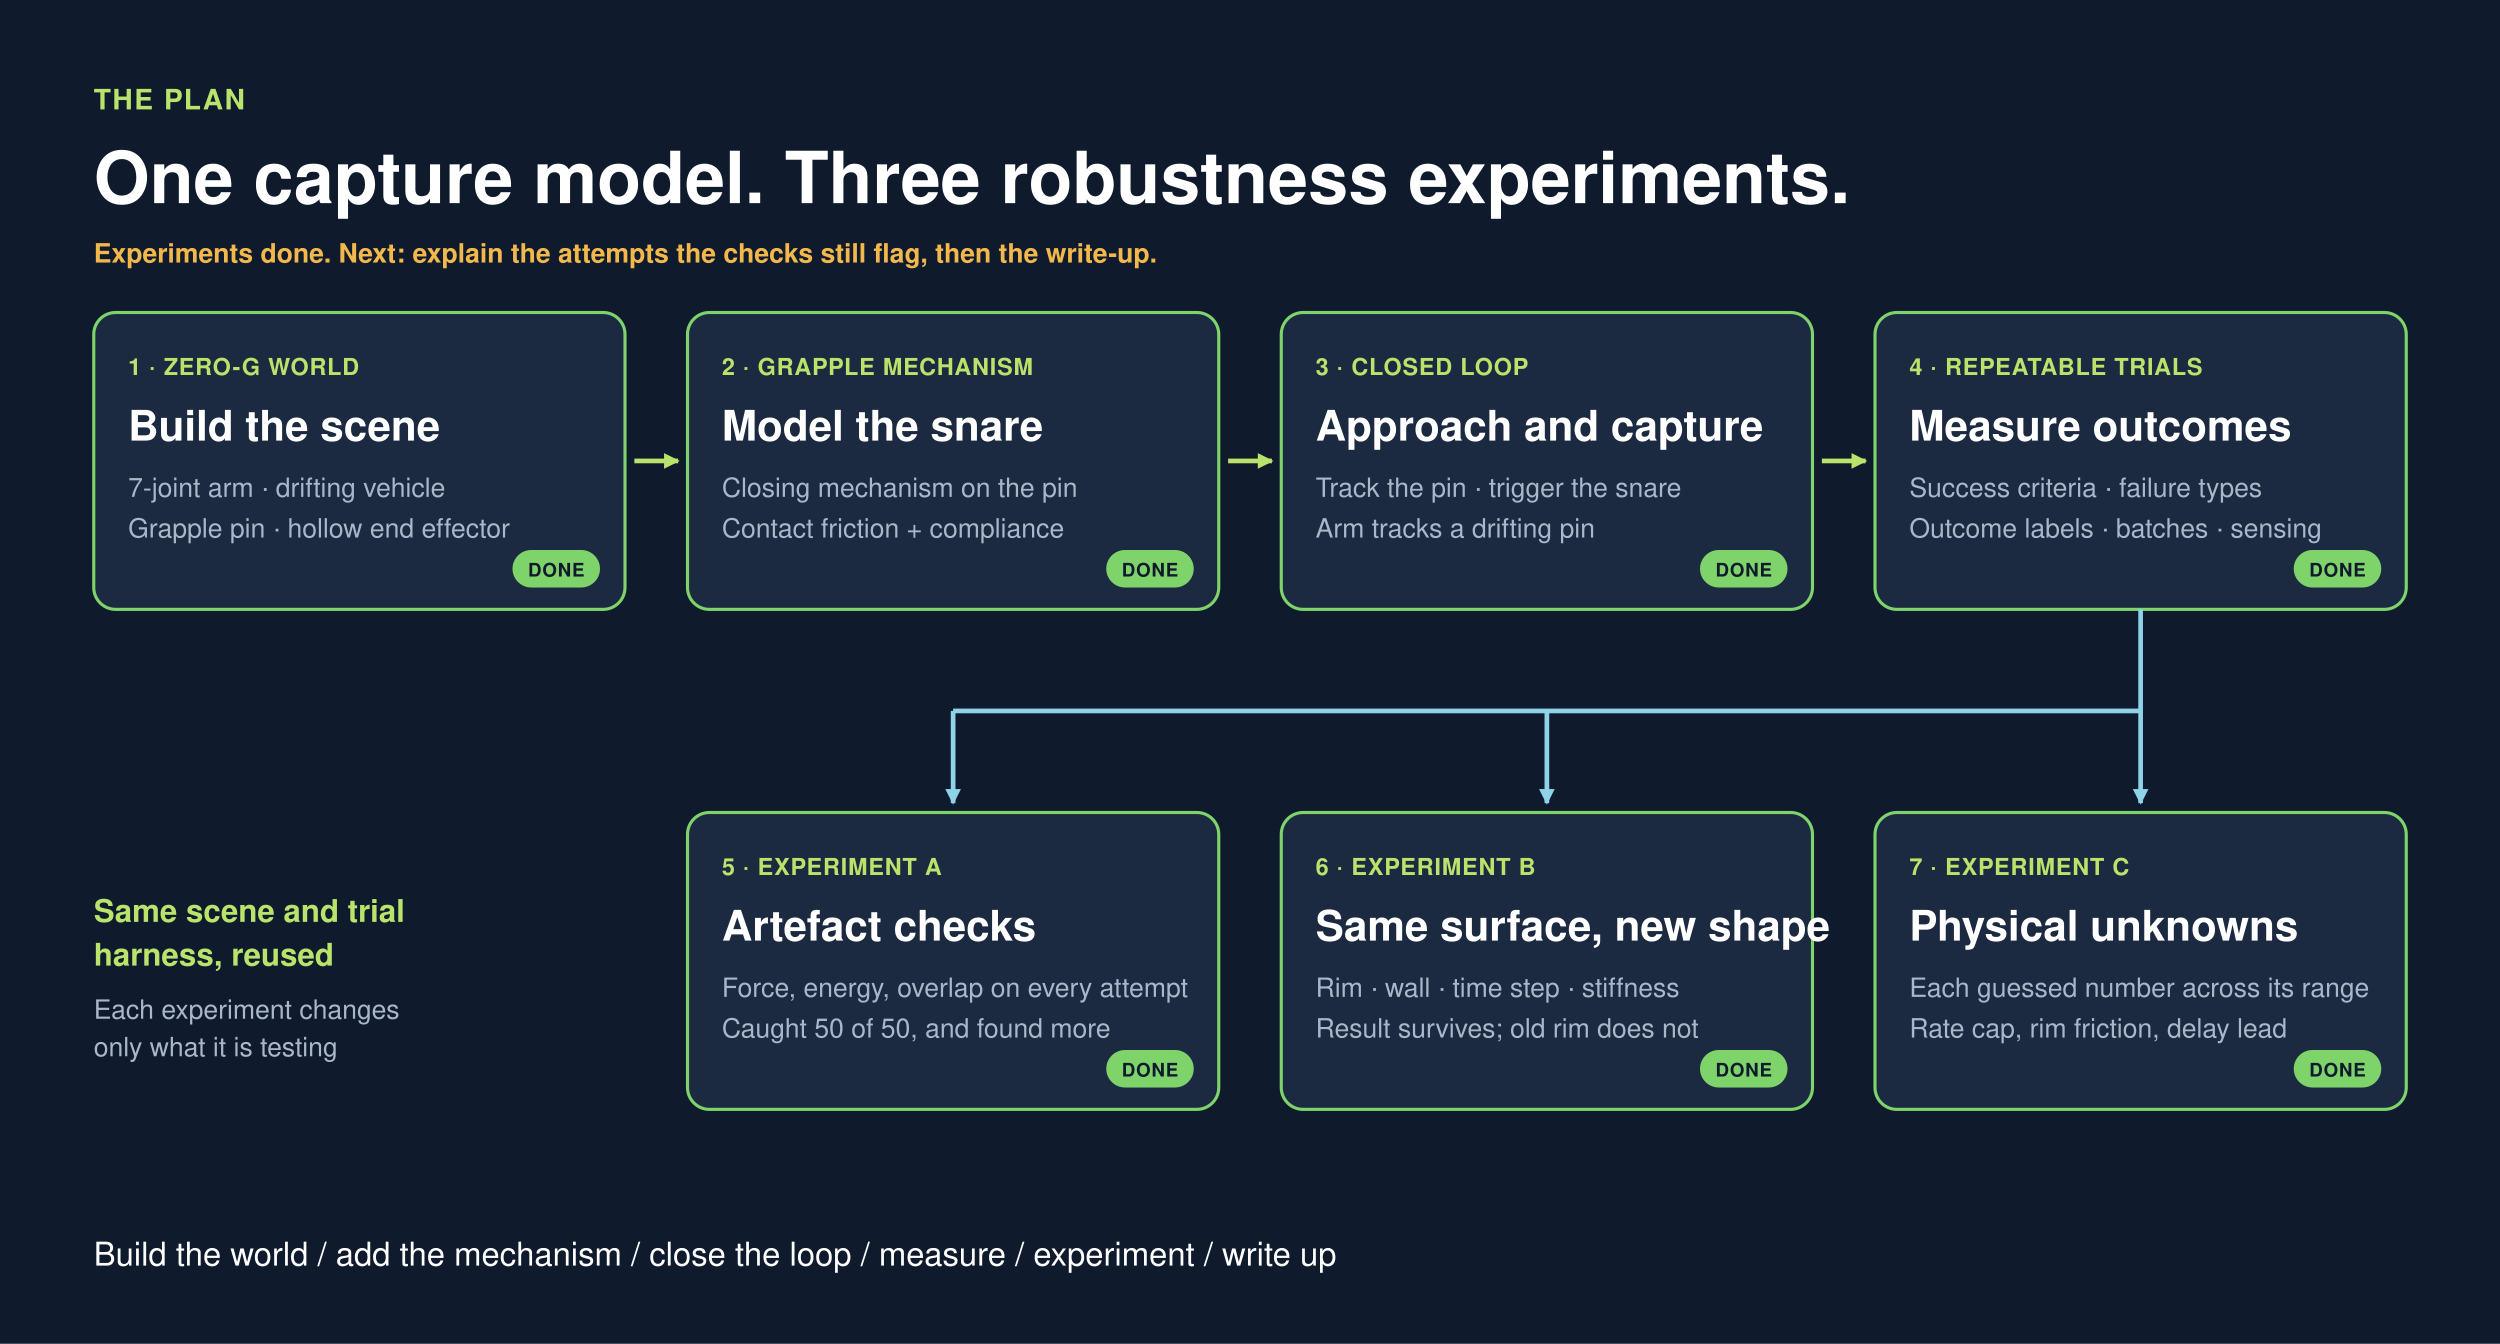
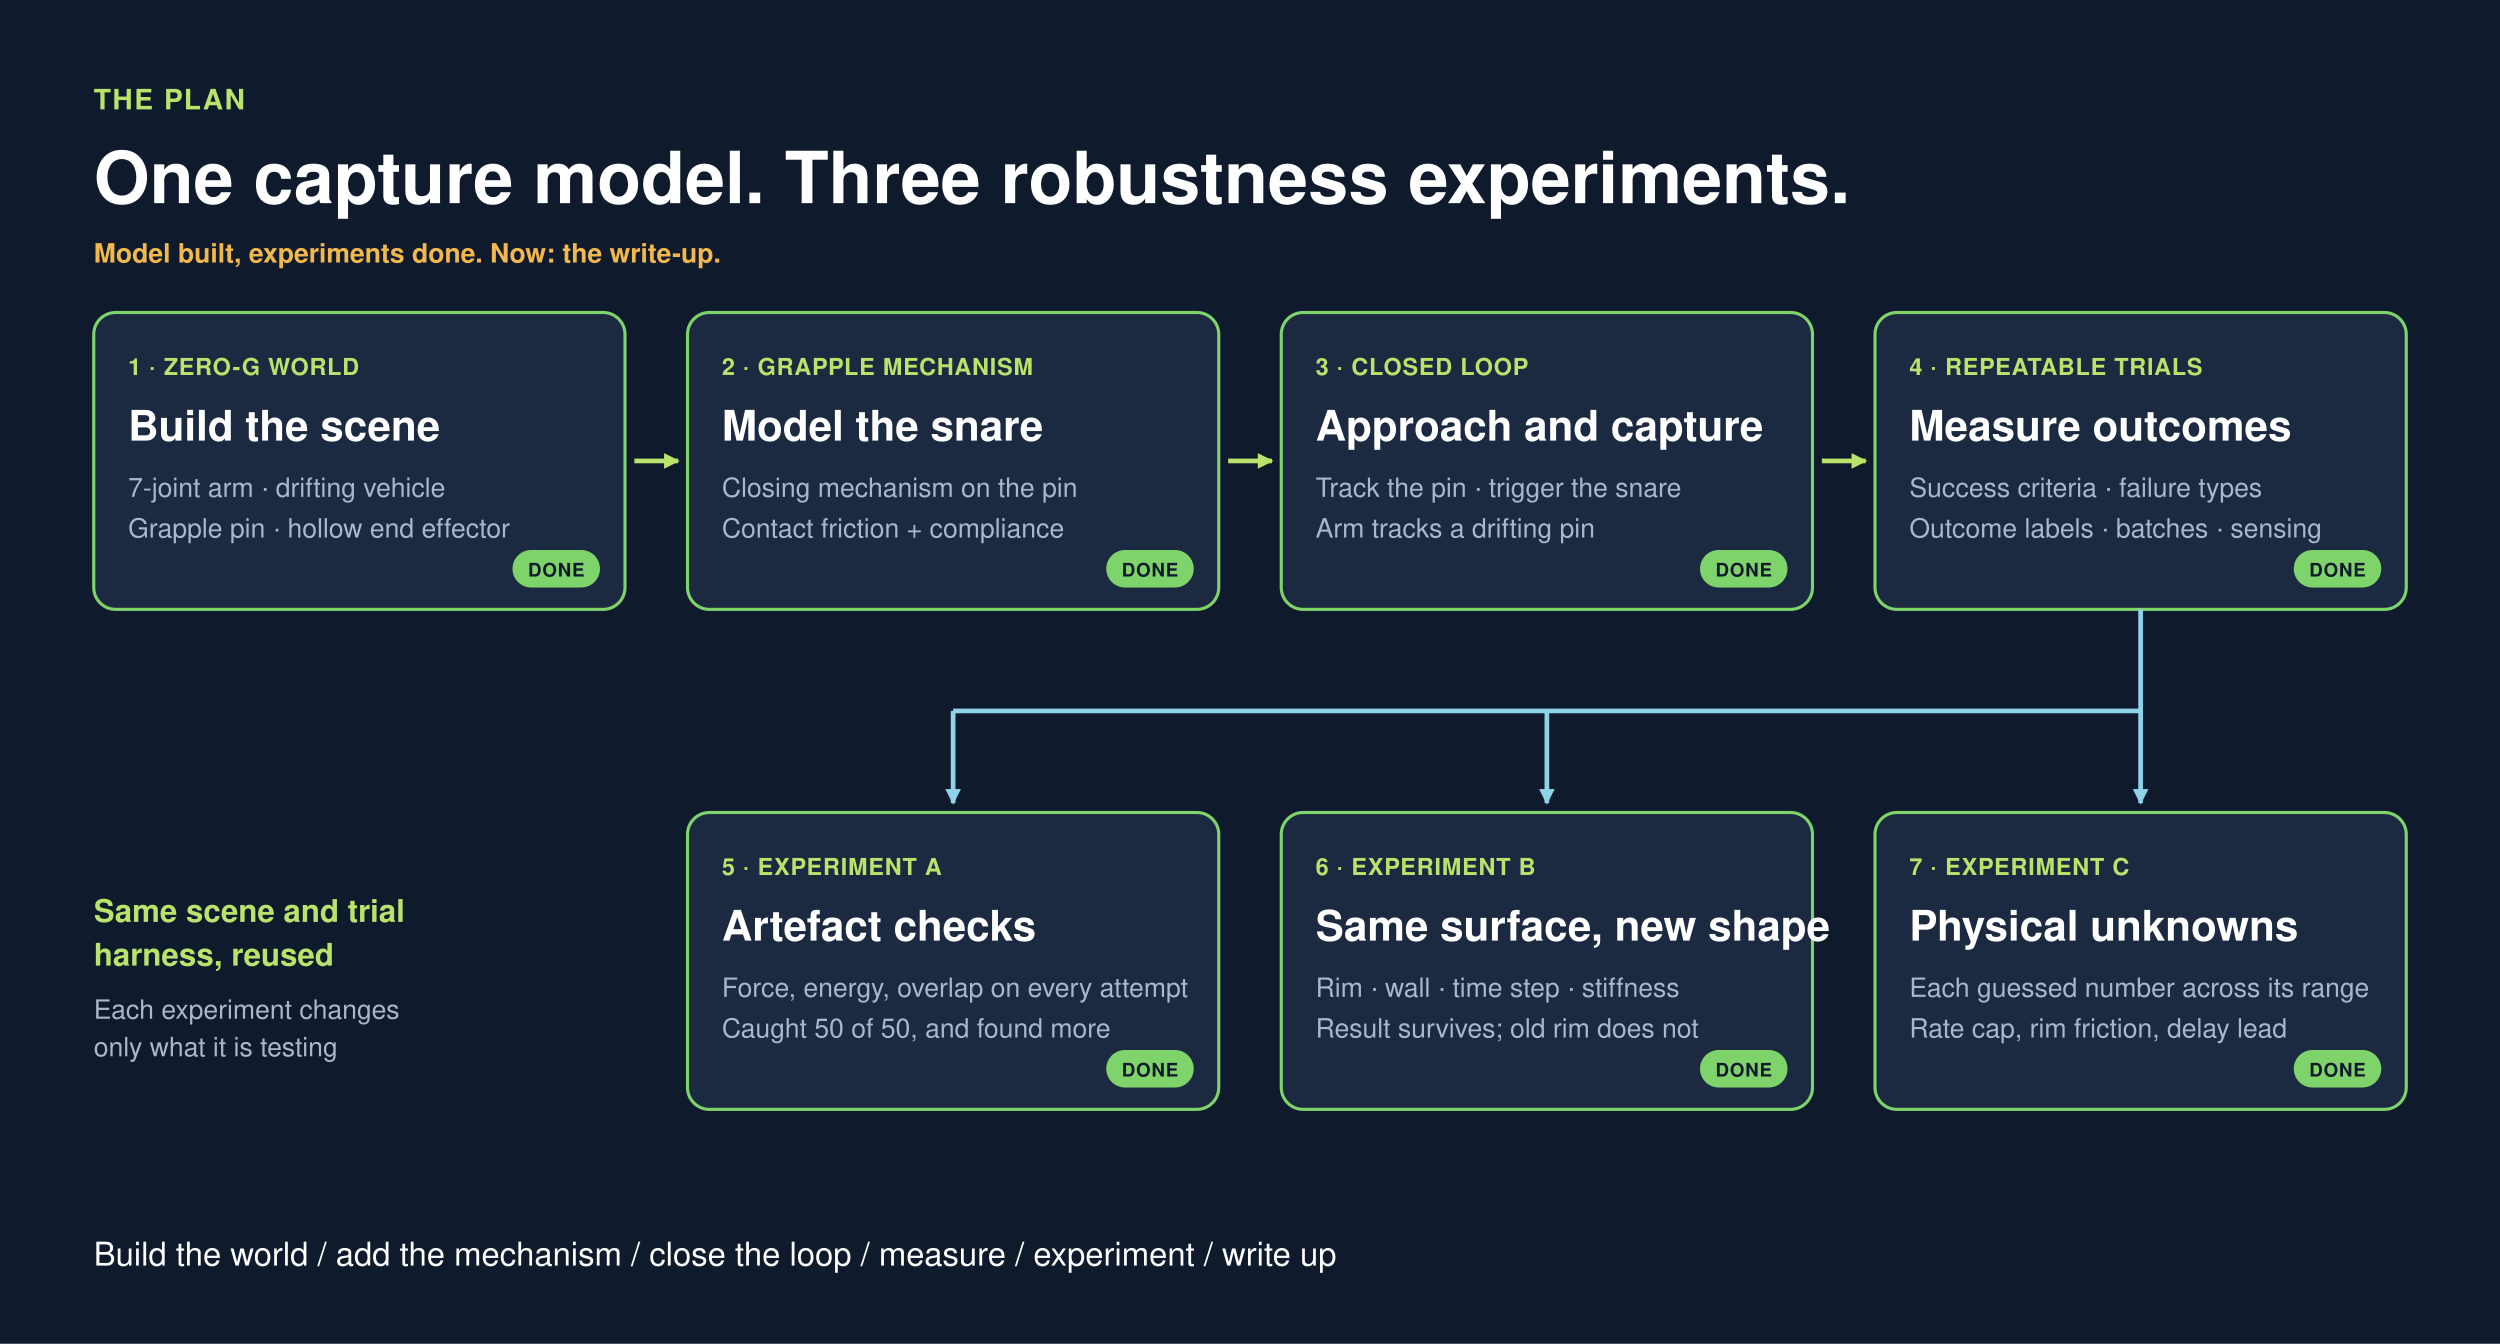
<svg xmlns="http://www.w3.org/2000/svg" viewBox="0 0 1600 860" font-family="-apple-system, 'Helvetica Neue', Helvetica, Arial, sans-serif">
  <defs>
    <marker id="a" markerUnits="userSpaceOnUse" markerWidth="14" markerHeight="14" refX="9" refY="5" orient="auto">
      <path d="M0,0 L10,5 L0,10 z" fill="#b9e36b" />
    </marker>
    <marker id="b" markerUnits="userSpaceOnUse" markerWidth="14" markerHeight="14" refX="9" refY="5" orient="auto">
      <path d="M0,0 L10,5 L0,10 z" fill="#8fd3e8" />
    </marker>
  </defs>
  <rect width="1600" height="860" fill="#0f1b2d" />
  <text x="60" y="70" fill="#b9e36b" font-size="18" font-weight="700" letter-spacing="1">THE PLAN</text>
  <text x="60" y="130" fill="#ffffff" font-size="46" font-weight="700">One capture model. Three robustness experiments.</text>
-   <text x="60" y="168" fill="#f2b84b" font-size="17" font-weight="600">Experiments done.  Next: explain the attempts the checks still flag, then the write-up.</text>
+   <text x="60" y="168" fill="#f2b84b" font-size="17" font-weight="600">Model built, experiments done.  Now: the write-up.</text>
  <rect x="60" y="200" width="340" height="190" rx="14" fill="#1b2a40" stroke="#7fd36b" stroke-width="2" />
  <text x="82" y="240" fill="#b9e36b" font-size="15" font-weight="700" letter-spacing="0.5">1 · ZERO-G WORLD</text>
  <text x="82" y="282" fill="#ffffff" font-size="27" font-weight="700">Build the scene</text>
  <text x="82" y="318" fill="#a9b7c9" font-size="17">7-joint arm · drifting vehicle</text>
  <text x="82" y="344" fill="#a9b7c9" font-size="17">Grapple pin · hollow end effector</text>
  <rect x="328" y="352" width="56" height="24" rx="12" fill="#7fd36b" />
  <text x="356.0" y="369" fill="#0f1b2d" font-size="12" font-weight="700" text-anchor="middle" letter-spacing="0.5">DONE</text>
  <line x1="406" y1="295.0" x2="434" y2="295.0" stroke="#b9e36b" stroke-width="3" marker-end="url(#a)" />
  <rect x="440" y="200" width="340" height="190" rx="14" fill="#1b2a40" stroke="#7fd36b" stroke-width="2" />
  <text x="462" y="240" fill="#b9e36b" font-size="15" font-weight="700" letter-spacing="0.5">2 · GRAPPLE MECHANISM</text>
  <text x="462" y="282" fill="#ffffff" font-size="27" font-weight="700">Model the snare</text>
  <text x="462" y="318" fill="#a9b7c9" font-size="17">Closing mechanism on the pin</text>
  <text x="462" y="344" fill="#a9b7c9" font-size="17">Contact friction + compliance</text>
  <rect x="708" y="352" width="56" height="24" rx="12" fill="#7fd36b" />
  <text x="736.0" y="369" fill="#0f1b2d" font-size="12" font-weight="700" text-anchor="middle" letter-spacing="0.5">DONE</text>
  <line x1="786" y1="295.0" x2="814" y2="295.0" stroke="#b9e36b" stroke-width="3" marker-end="url(#a)" />
  <rect x="820" y="200" width="340" height="190" rx="14" fill="#1b2a40" stroke="#7fd36b" stroke-width="2" />
  <text x="842" y="240" fill="#b9e36b" font-size="15" font-weight="700" letter-spacing="0.5">3 · CLOSED LOOP</text>
  <text x="842" y="282" fill="#ffffff" font-size="27" font-weight="700">Approach and capture</text>
  <text x="842" y="318" fill="#a9b7c9" font-size="17">Track the pin · trigger the snare</text>
  <text x="842" y="344" fill="#a9b7c9" font-size="17">Arm tracks a drifting pin</text>
  <rect x="1088" y="352" width="56" height="24" rx="12" fill="#7fd36b" />
  <text x="1116.0" y="369" fill="#0f1b2d" font-size="12" font-weight="700" text-anchor="middle" letter-spacing="0.5">DONE</text>
  <line x1="1166" y1="295.0" x2="1194" y2="295.0" stroke="#b9e36b" stroke-width="3" marker-end="url(#a)" />
  <rect x="1200" y="200" width="340" height="190" rx="14" fill="#1b2a40" stroke="#7fd36b" stroke-width="2" />
  <text x="1222" y="240" fill="#b9e36b" font-size="15" font-weight="700" letter-spacing="0.5">4 · REPEATABLE TRIALS</text>
  <text x="1222" y="282" fill="#ffffff" font-size="27" font-weight="700">Measure outcomes</text>
  <text x="1222" y="318" fill="#a9b7c9" font-size="17">Success criteria · failure types</text>
  <text x="1222" y="344" fill="#a9b7c9" font-size="17">Outcome labels · batches · sensing</text>
  <rect x="1468" y="352" width="56" height="24" rx="12" fill="#7fd36b" />
  <text x="1496.0" y="369" fill="#0f1b2d" font-size="12" font-weight="700" text-anchor="middle" letter-spacing="0.5">DONE</text>
  <path d="M1370,390 V455 H610" fill="none" stroke="#8fd3e8" stroke-width="3" />
  <line x1="610" y1="455" x2="610" y2="514" stroke="#8fd3e8" stroke-width="3" marker-end="url(#b)" />
  <line x1="990" y1="455" x2="990" y2="514" stroke="#8fd3e8" stroke-width="3" marker-end="url(#b)" />
  <line x1="1370" y1="455" x2="1370" y2="514" stroke="#8fd3e8" stroke-width="3" marker-end="url(#b)" />
  <rect x="440" y="520" width="340" height="190" rx="14" fill="#1b2a40" stroke="#7fd36b" stroke-width="2" />
  <text x="462" y="560" fill="#b9e36b" font-size="15" font-weight="700" letter-spacing="0.5">5 · EXPERIMENT A</text>
  <text x="462" y="602" fill="#ffffff" font-size="27" font-weight="700">Artefact checks</text>
  <text x="462" y="638" fill="#a9b7c9" font-size="17">Force, energy, overlap on every attempt</text>
  <text x="462" y="664" fill="#a9b7c9" font-size="17">Caught 50 of 50, and found more</text>
  <rect x="708" y="672" width="56" height="24" rx="12" fill="#7fd36b" />
  <text x="736.0" y="689" fill="#0f1b2d" font-size="12" font-weight="700" text-anchor="middle" letter-spacing="0.5">DONE</text>
  <rect x="820" y="520" width="340" height="190" rx="14" fill="#1b2a40" stroke="#7fd36b" stroke-width="2" />
  <text x="842" y="560" fill="#b9e36b" font-size="15" font-weight="700" letter-spacing="0.5">6 · EXPERIMENT B</text>
  <text x="842" y="602" fill="#ffffff" font-size="27" font-weight="700">Same surface, new shape</text>
  <text x="842" y="638" fill="#a9b7c9" font-size="17">Rim · wall · time step · stiffness</text>
  <text x="842" y="664" fill="#a9b7c9" font-size="17">Result survives; old rim does not</text>
  <rect x="1088" y="672" width="56" height="24" rx="12" fill="#7fd36b" />
  <text x="1116.0" y="689" fill="#0f1b2d" font-size="12" font-weight="700" text-anchor="middle" letter-spacing="0.5">DONE</text>
  <rect x="1200" y="520" width="340" height="190" rx="14" fill="#1b2a40" stroke="#7fd36b" stroke-width="2" />
  <text x="1222" y="560" fill="#b9e36b" font-size="15" font-weight="700" letter-spacing="0.5">7 · EXPERIMENT C</text>
  <text x="1222" y="602" fill="#ffffff" font-size="27" font-weight="700">Physical unknowns</text>
  <text x="1222" y="638" fill="#a9b7c9" font-size="17">Each guessed number across its range</text>
  <text x="1222" y="664" fill="#a9b7c9" font-size="17">Rate cap, rim friction, delay lead</text>
  <rect x="1468" y="672" width="56" height="24" rx="12" fill="#7fd36b" />
  <text x="1496.0" y="689" fill="#0f1b2d" font-size="12" font-weight="700" text-anchor="middle" letter-spacing="0.5">DONE</text>
  <text x="60" y="590" fill="#b9e36b" font-size="20" font-weight="600">Same scene and trial</text>
  <text x="60" y="618" fill="#b9e36b" font-size="20" font-weight="600">harness, reused</text>
  <text x="60" y="652" fill="#a9b7c9" font-size="17">Each experiment changes</text>
  <text x="60" y="676" fill="#a9b7c9" font-size="17">only what it is testing</text>
  <text x="60" y="810" fill="#ffffff" font-size="21">Build the world  /  add the mechanism  /  close the loop  /  measure  /  experiment  /  write up</text>
</svg>
